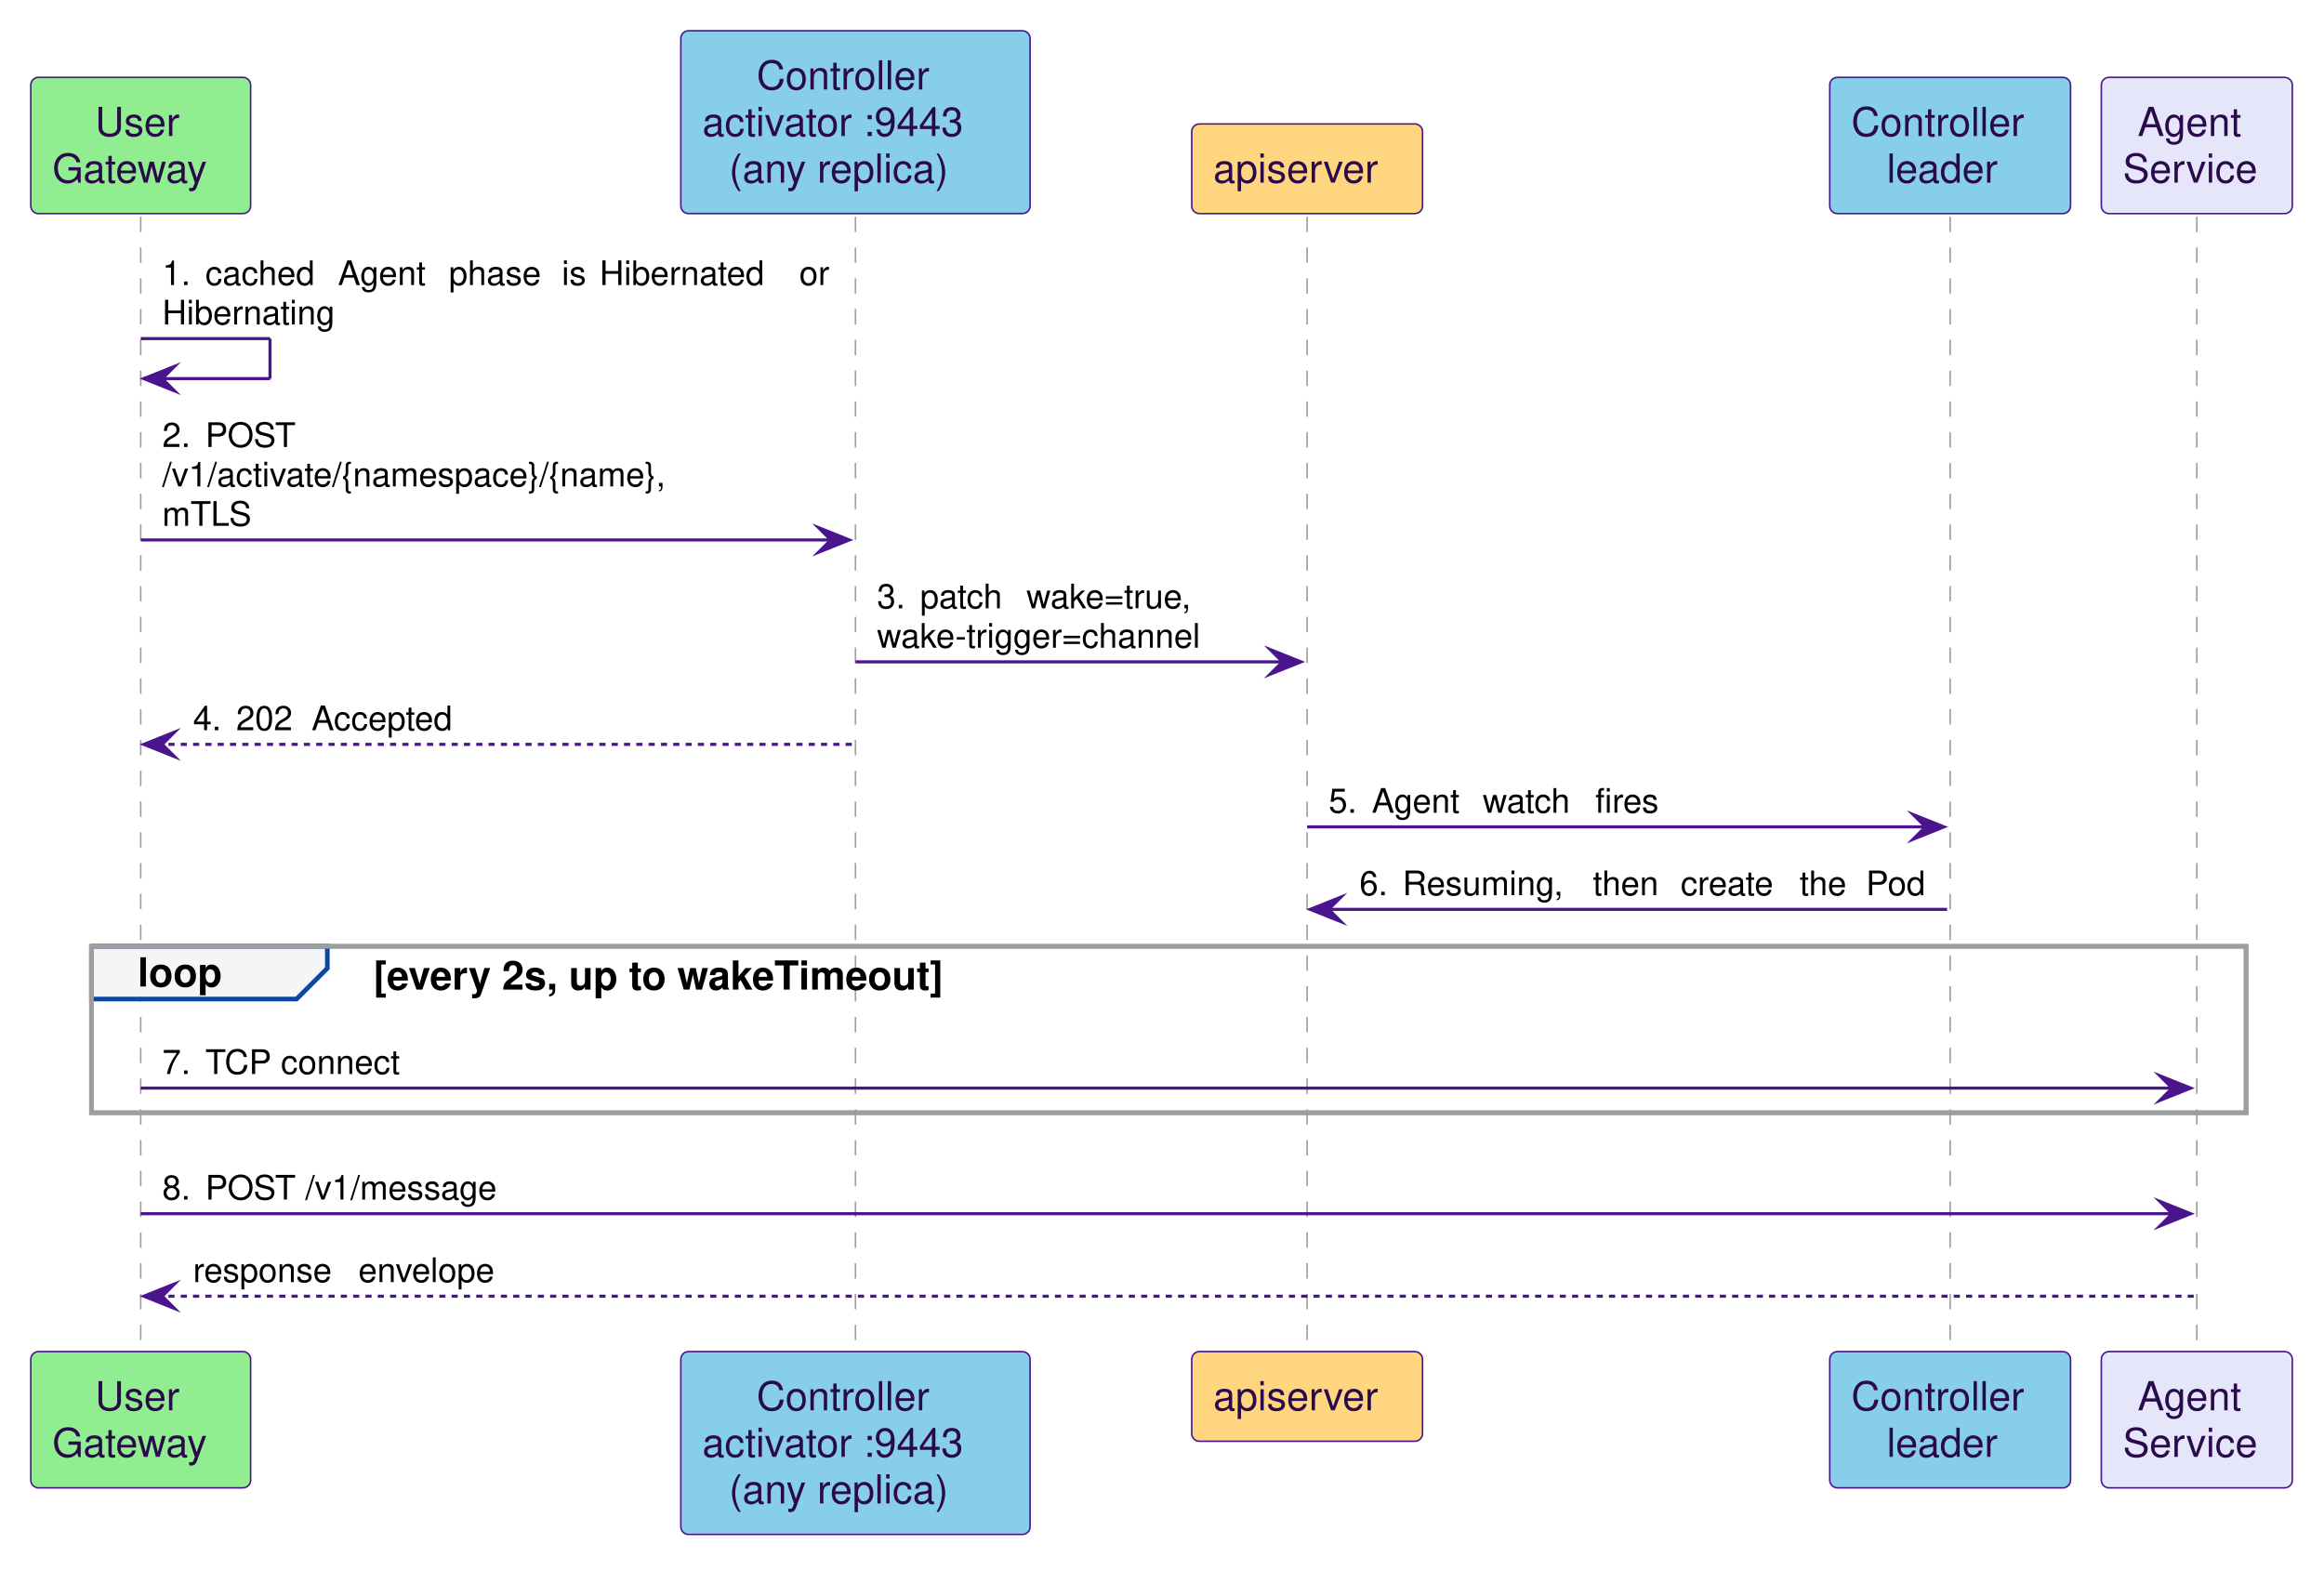
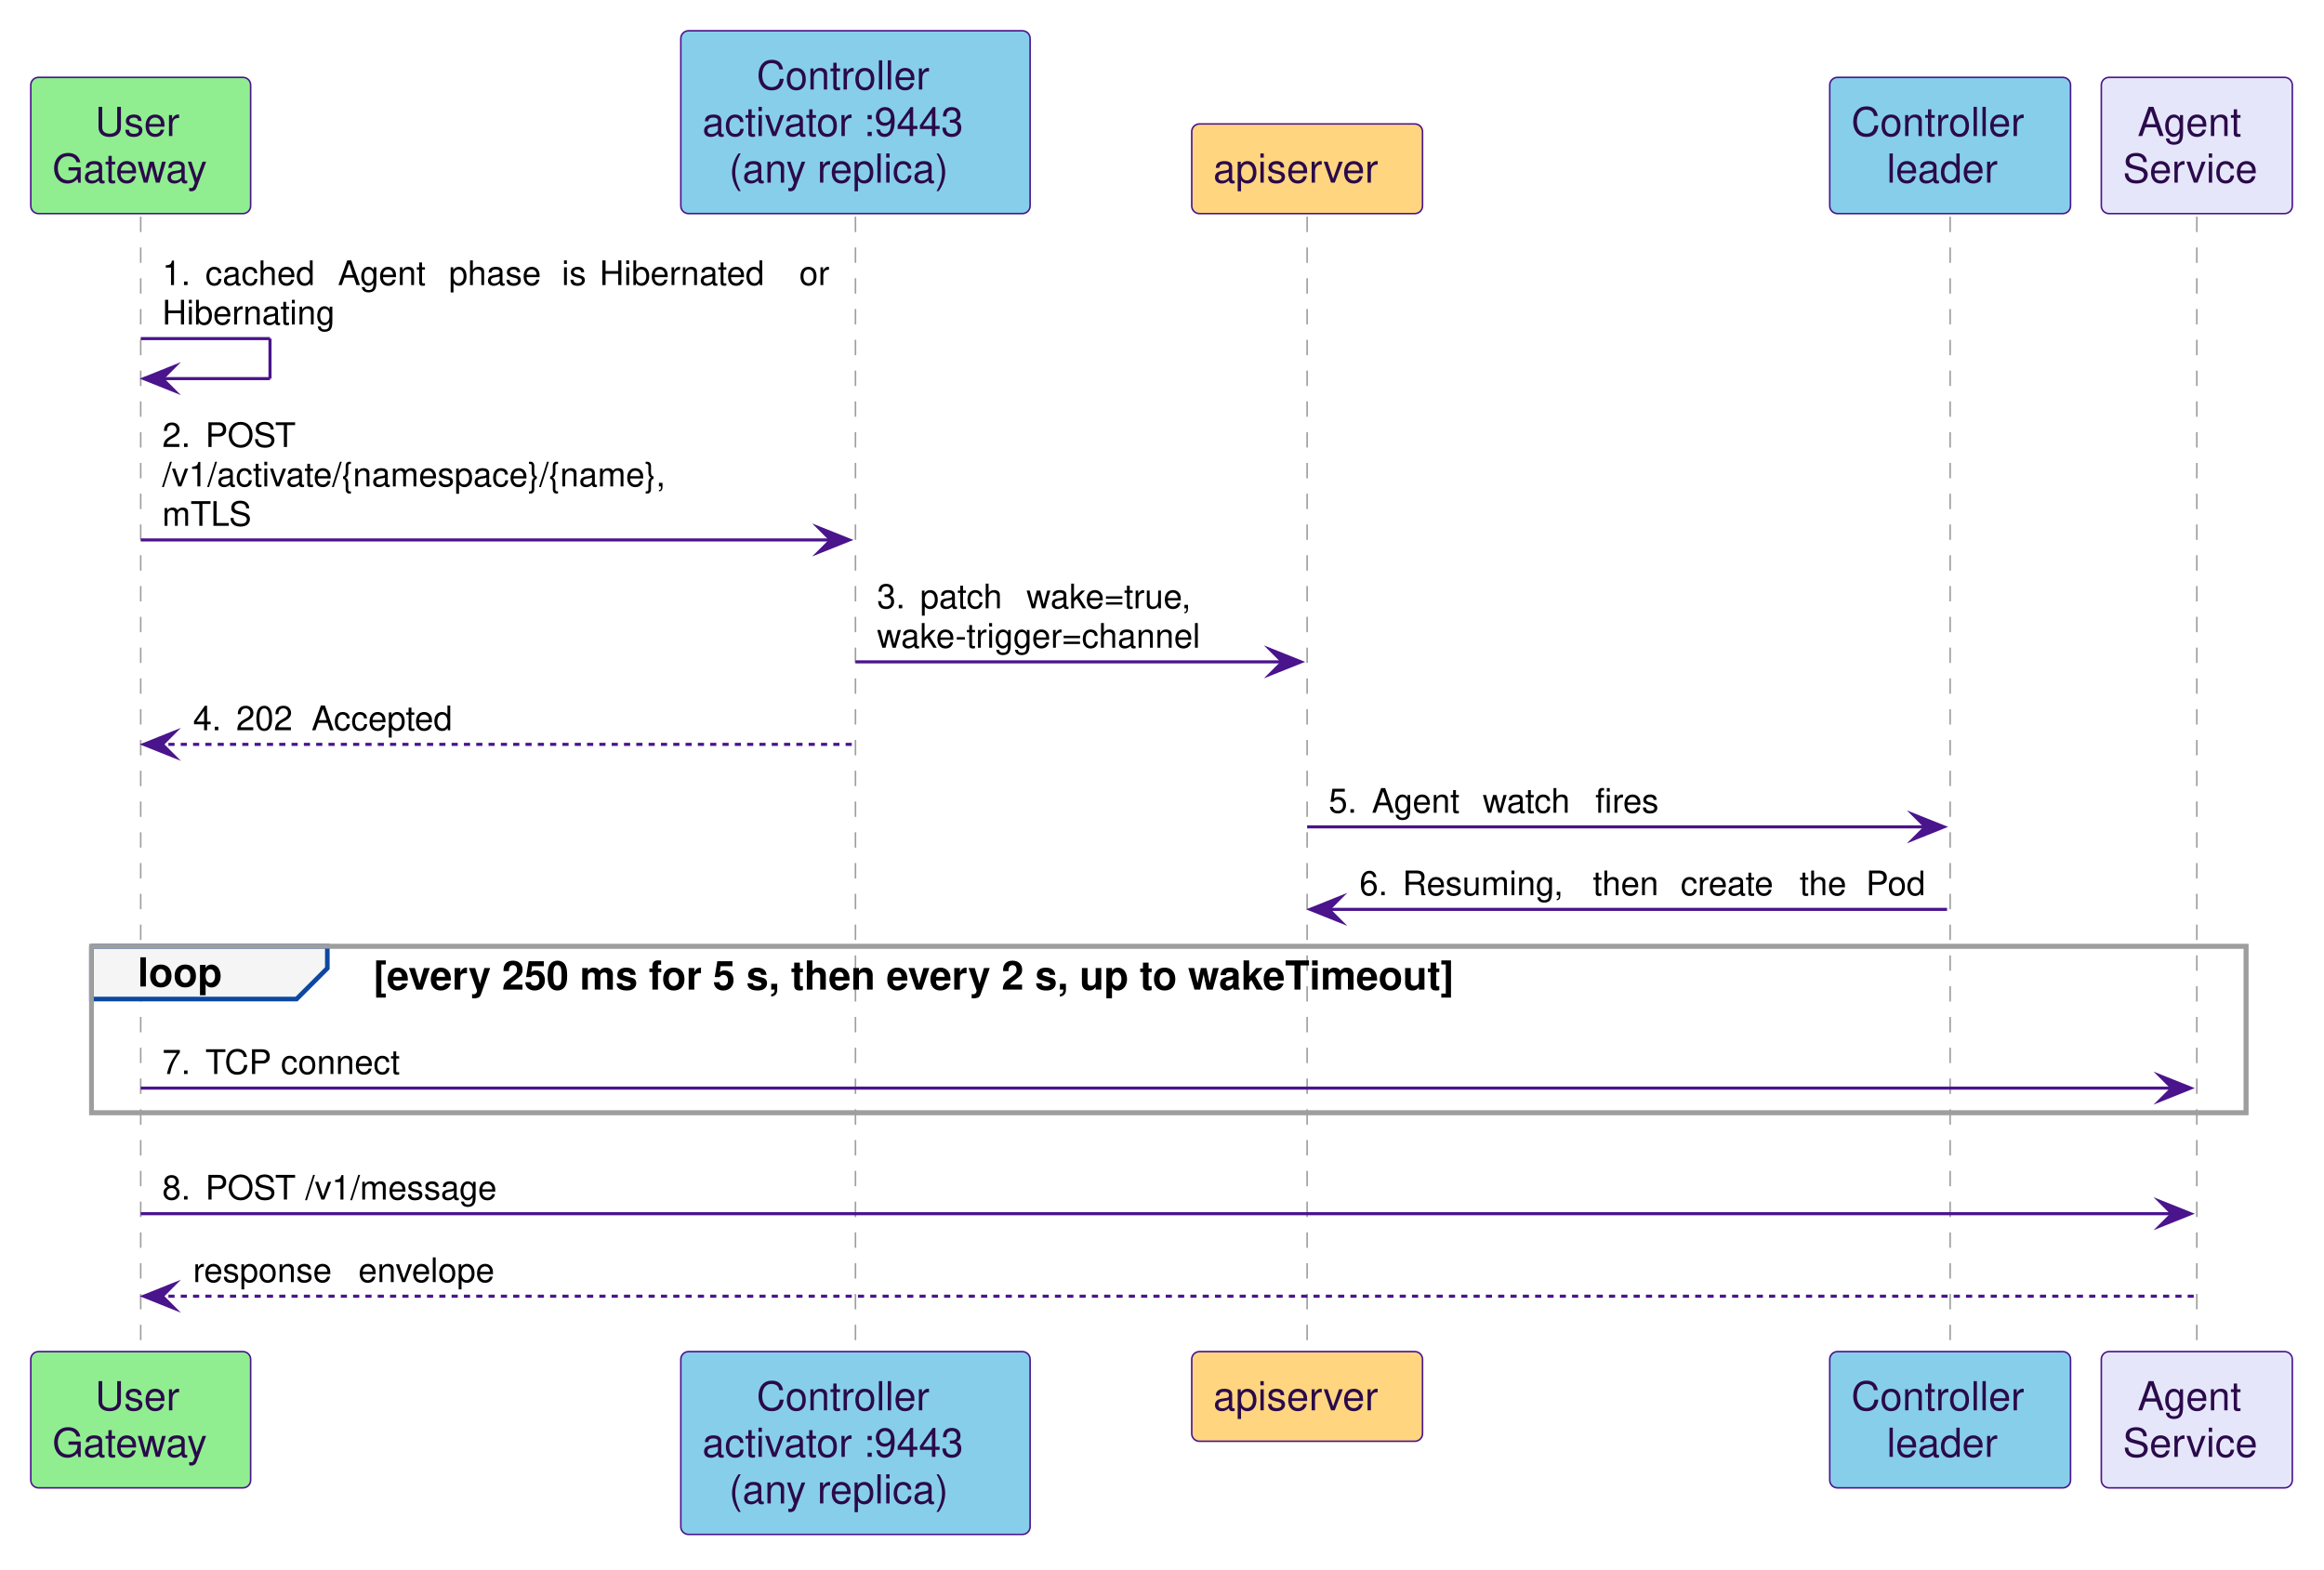
<svg xmlns="http://www.w3.org/2000/svg" version="1.1" data-diagram-type="SEQUENCE" style="width:755px;height:510px;" width="755px" height="510px" viewBox="0 0 755 510" zoomAndPan="magnify" preserveAspectRatio="none" contentStyleType="text/css">
  <defs />
  <g font-family="sans-serif" lengthAdjust="spacing">
    <rect x="29.714" y="307.445" width="699.969" height="54.07" fill="none" style="stroke:#9E9E9E;stroke-width:1.5;" />
    <g>
      <rect x="42.214" y="70.398" width="8" height="368.727" fill="#000" fill-opacity="0" />
      <line x1="45.714" y1="70.398" x2="45.714" y2="439.125" style="stroke:#9E9E9E;stroke-width:0.5;stroke-dasharray:5,5;" />
    </g>
    <g>
      <rect x="274.414" y="70.398" width="8" height="368.727" fill="#000" fill-opacity="0" />
      <line x1="277.914" y1="70.398" x2="277.914" y2="439.125" style="stroke:#9E9E9E;stroke-width:0.5;stroke-dasharray:5,5;" />
    </g>
    <g>
      <rect x="421.149" y="70.398" width="8" height="368.727" fill="#000" fill-opacity="0" />
      <line x1="424.649" y1="70.398" x2="424.649" y2="439.125" style="stroke:#9E9E9E;stroke-width:0.5;stroke-dasharray:5,5;" />
    </g>
    <g>
      <rect x="630.044" y="70.398" width="8" height="368.727" fill="#000" fill-opacity="0" />
      <line x1="633.544" y1="70.398" x2="633.544" y2="439.125" style="stroke:#9E9E9E;stroke-width:0.5;stroke-dasharray:5,5;" />
    </g>
    <g>
      <rect x="710.182" y="70.398" width="8" height="368.727" fill="#000" fill-opacity="0" />
      <line x1="713.682" y1="70.398" x2="713.682" y2="439.125" style="stroke:#9E9E9E;stroke-width:0.5;stroke-dasharray:5,5;" />
    </g>
    <rect x="10" y="25.133" width="71.427" height="44.266" fill="#90EE90" style="stroke:#4A148C;stroke-width:0.5;" rx="2.5" ry="2.5" />
    <text x="30.898" y="44.2" fill="#2A0A4A" font-size="13" textLength="29.631" font-family="Helvetica">User</text>
    <text x="17" y="59.333" fill="#2A0A4A" font-size="13" textLength="57.427" font-family="Helvetica">Gateway</text>
    <rect x="221.177" y="10" width="113.474" height="59.398" fill="#87CEEB" style="stroke:#4A148C;stroke-width:0.5;" rx="2.5" ry="2.5" />
    <text x="245.798" y="29.067" fill="#2A0A4A" font-size="13" textLength="64.232" font-family="Helvetica">Controller</text>
    <text x="228.177" y="44.2" fill="#2A0A4A" font-size="13" textLength="99.474" font-family="Helvetica">activator :9443</text>
    <text x="236.861" y="59.333" fill="#2A0A4A" font-size="13" textLength="82.107" font-family="Helvetica">(any replica)</text>
    <rect x="387.158" y="40.266" width="74.982" height="29.133" fill="#FFD580" style="stroke:#4A148C;stroke-width:0.5;" rx="2.5" ry="2.5" />
    <text x="394.158" y="59.333" fill="#2A0A4A" font-size="13" textLength="60.982" font-family="Helvetica">apiserver</text>
    <rect x="594.428" y="25.133" width="78.232" height="44.266" fill="#87CEEB" style="stroke:#4A148C;stroke-width:0.5;" rx="2.5" ry="2.5" />
    <text x="601.428" y="44.2" fill="#2A0A4A" font-size="13" textLength="64.232" font-family="Helvetica">Controller</text>
    <text x="612.958" y="59.333" fill="#2A0A4A" font-size="13" textLength="41.171" font-family="Helvetica">leader</text>
    <rect x="682.66" y="25.133" width="62.045" height="44.266" fill="#E6E6FA" style="stroke:#4A148C;stroke-width:0.5;" rx="2.5" ry="2.5" />
    <text x="694.443" y="44.2" fill="#2A0A4A" font-size="13" textLength="38.479" font-family="Helvetica">Agent</text>
    <text x="689.66" y="59.333" fill="#2A0A4A" font-size="13" textLength="48.045" font-family="Helvetica">Service</text>
    <rect x="10" y="439.125" width="71.427" height="44.266" fill="#90EE90" style="stroke:#4A148C;stroke-width:0.5;" rx="2.5" ry="2.5" />
    <text x="30.898" y="458.192" fill="#2A0A4A" font-size="13" textLength="29.631" font-family="Helvetica">User</text>
    <text x="17" y="473.325" fill="#2A0A4A" font-size="13" textLength="57.427" font-family="Helvetica">Gateway</text>
    <rect x="221.177" y="439.125" width="113.474" height="59.398" fill="#87CEEB" style="stroke:#4A148C;stroke-width:0.5;" rx="2.5" ry="2.5" />
    <text x="245.798" y="458.192" fill="#2A0A4A" font-size="13" textLength="64.232" font-family="Helvetica">Controller</text>
    <text x="228.177" y="473.325" fill="#2A0A4A" font-size="13" textLength="99.474" font-family="Helvetica">activator :9443</text>
    <text x="236.861" y="488.458" fill="#2A0A4A" font-size="13" textLength="82.107" font-family="Helvetica">(any replica)</text>
    <rect x="387.158" y="439.125" width="74.982" height="29.133" fill="#FFD580" style="stroke:#4A148C;stroke-width:0.5;" rx="2.5" ry="2.5" />
    <text x="394.158" y="458.192" fill="#2A0A4A" font-size="13" textLength="60.982" font-family="Helvetica">apiserver</text>
    <rect x="594.428" y="439.125" width="78.232" height="44.266" fill="#87CEEB" style="stroke:#4A148C;stroke-width:0.5;" rx="2.5" ry="2.5" />
    <text x="601.428" y="458.192" fill="#2A0A4A" font-size="13" textLength="64.232" font-family="Helvetica">Controller</text>
    <text x="612.958" y="473.325" fill="#2A0A4A" font-size="13" textLength="41.171" font-family="Helvetica">leader</text>
    <rect x="682.66" y="439.125" width="62.045" height="44.266" fill="#E6E6FA" style="stroke:#4A148C;stroke-width:0.5;" rx="2.5" ry="2.5" />
    <text x="694.443" y="458.192" fill="#2A0A4A" font-size="13" textLength="38.479" font-family="Helvetica">Agent</text>
    <text x="689.66" y="473.325" fill="#2A0A4A" font-size="13" textLength="48.045" font-family="Helvetica">Service</text>
    <line x1="45.714" y1="110.008" x2="87.714" y2="110.008" style="stroke:#4A148C;stroke-width:1;" />
    <line x1="87.714" y1="110.008" x2="87.714" y2="123.008" style="stroke:#4A148C;stroke-width:1;" />
    <line x1="46.714" y1="123.008" x2="87.714" y2="123.008" style="stroke:#4A148C;stroke-width:1;" />
    <polygon points="56.714,119.008,46.714,123.008,56.714,127.008,52.714,123.008" fill="#4A148C" style="stroke:#4A148C;stroke-width:1;stroke-linejoin:miter;stroke-miterlimit:10;" />
    <text x="52.714" y="92.609" fill="#000" font-size="11" textLength="10.495" font-family="Helvetica">1.</text>
    <text x="63.209" y="92.609" fill="#000" font-size="11" font-family="Helvetica"> </text>
    <text x="66.705" y="92.609" fill="#000" font-size="11" textLength="39.558" font-family="Helvetica">cached</text>
    <text x="106.263" y="92.609" fill="#000" font-size="11" font-family="Helvetica"> </text>
    <text x="109.76" y="92.609" fill="#000" font-size="11" textLength="32.56" font-family="Helvetica">Agent</text>
    <text x="142.32" y="92.609" fill="#000" font-size="11" font-family="Helvetica"> </text>
    <text x="145.816" y="92.609" fill="#000" font-size="11" textLength="33.193" font-family="Helvetica">phase</text>
    <text x="179.01" y="92.609" fill="#000" font-size="11" font-family="Helvetica"> </text>
    <text x="182.506" y="92.609" fill="#000" font-size="11" textLength="8.787" font-family="Helvetica">is</text>
    <text x="191.293" y="92.609" fill="#000" font-size="11" font-family="Helvetica"> </text>
    <text x="194.79" y="92.609" fill="#000" font-size="11" textLength="61.375" font-family="Helvetica">Hibernated</text>
    <text x="256.165" y="92.609" fill="#000" font-size="11" font-family="Helvetica"> </text>
    <text x="259.662" y="92.609" fill="#000" font-size="11" textLength="11.252" font-family="Helvetica">or</text>
    <text x="52.714" y="105.414" fill="#000" font-size="11" textLength="64.636" font-family="Helvetica">Hibernating</text>
    <polygon points="265.914,171.422,275.914,175.422,265.914,179.422,269.914,175.422" fill="#4A148C" style="stroke:#4A148C;stroke-width:1;stroke-linejoin:miter;stroke-miterlimit:10;" />
    <line x1="45.714" y1="175.422" x2="271.914" y2="175.422" style="stroke:#4A148C;stroke-width:1;" />
    <text x="52.714" y="145.218" fill="#000" font-size="11" textLength="10.495" font-family="Helvetica">2.</text>
    <text x="63.209" y="145.218" fill="#000" font-size="11" font-family="Helvetica"> </text>
    <text x="66.705" y="145.218" fill="#000" font-size="11" textLength="28.993" font-family="Helvetica">POST</text>
    <text x="52.714" y="158.023" fill="#000" font-size="11" textLength="198.972" font-family="Helvetica">/v1/activate/{namespace}/{name},</text>
    <text x="52.714" y="170.828" fill="#000" font-size="11" textLength="30.545" font-family="Helvetica">mTLS</text>
    <polygon points="412.649,211.031,422.649,215.031,412.649,219.031,416.649,215.031" fill="#4A148C" style="stroke:#4A148C;stroke-width:1;stroke-linejoin:miter;stroke-miterlimit:10;" />
    <line x1="277.914" y1="215.031" x2="418.649" y2="215.031" style="stroke:#4A148C;stroke-width:1;" />
    <text x="284.914" y="197.632" fill="#000" font-size="11" textLength="10.495" font-family="Helvetica">3.</text>
    <text x="295.409" y="197.632" fill="#000" font-size="11" font-family="Helvetica"> </text>
    <text x="298.906" y="197.632" fill="#000" font-size="11" textLength="31.056" font-family="Helvetica">patch</text>
    <text x="329.962" y="197.632" fill="#000" font-size="11" font-family="Helvetica"> </text>
    <text x="333.458" y="197.632" fill="#000" font-size="11" textLength="64.163" font-family="Helvetica">wake=true,</text>
    <text x="284.914" y="210.437" fill="#000" font-size="11" textLength="122.735" font-family="Helvetica">wake-trigger=channel</text>
    <polygon points="56.714,237.836,46.714,241.836,56.714,245.836,52.714,241.836" fill="#4A148C" style="stroke:#4A148C;stroke-width:1;stroke-linejoin:miter;stroke-miterlimit:10;" />
    <line x1="50.714" y1="241.836" x2="276.914" y2="241.836" style="stroke:#4A148C;stroke-width:1;stroke-dasharray:2,2;" />
    <text x="62.714" y="237.242" fill="#000" font-size="11" textLength="10.495" font-family="Helvetica">4.</text>
    <text x="73.209" y="237.242" fill="#000" font-size="11" font-family="Helvetica"> </text>
    <text x="76.705" y="237.242" fill="#000" font-size="11" textLength="20.996" font-family="Helvetica">202</text>
    <text x="97.701" y="237.242" fill="#000" font-size="11" font-family="Helvetica"> </text>
    <text x="101.198" y="237.242" fill="#000" font-size="11" textLength="51.434" font-family="Helvetica">Accepted</text>
    <polygon points="621.544,264.641,631.544,268.641,621.544,272.641,625.544,268.641" fill="#4A148C" style="stroke:#4A148C;stroke-width:1;stroke-linejoin:miter;stroke-miterlimit:10;" />
    <line x1="424.649" y1="268.641" x2="627.544" y2="268.641" style="stroke:#4A148C;stroke-width:1;" />
    <text x="431.649" y="264.046" fill="#000" font-size="11" textLength="10.495" font-family="Helvetica">5.</text>
    <text x="442.144" y="264.046" fill="#000" font-size="11" font-family="Helvetica"> </text>
    <text x="445.641" y="264.046" fill="#000" font-size="11" textLength="32.56" font-family="Helvetica">Agent</text>
    <text x="478.2" y="264.046" fill="#000" font-size="11" font-family="Helvetica"> </text>
    <text x="481.697" y="264.046" fill="#000" font-size="11" textLength="33.07" font-family="Helvetica">watch</text>
    <text x="514.767" y="264.046" fill="#000" font-size="11" font-family="Helvetica"> </text>
    <text x="518.263" y="264.046" fill="#000" font-size="11" textLength="23.95" font-family="Helvetica">fires</text>
    <polygon points="435.649,291.445,425.649,295.445,435.649,299.445,431.649,295.445" fill="#4A148C" style="stroke:#4A148C;stroke-width:1;stroke-linejoin:miter;stroke-miterlimit:10;" />
    <line x1="429.649" y1="295.445" x2="632.544" y2="295.445" style="stroke:#4A148C;stroke-width:1;" />
    <text x="441.649" y="290.851" fill="#000" font-size="11" textLength="10.495" font-family="Helvetica">6.</text>
    <text x="452.144" y="290.851" fill="#000" font-size="11" font-family="Helvetica"> </text>
    <text x="455.641" y="290.851" fill="#000" font-size="11" textLength="58.335" font-family="Helvetica">Resuming,</text>
    <text x="513.976" y="290.851" fill="#000" font-size="11" font-family="Helvetica"> </text>
    <text x="517.473" y="290.851" fill="#000" font-size="11" textLength="25.024" font-family="Helvetica">then</text>
    <text x="542.497" y="290.851" fill="#000" font-size="11" font-family="Helvetica"> </text>
    <text x="545.993" y="290.851" fill="#000" font-size="11" textLength="35.159" font-family="Helvetica">create</text>
    <text x="581.153" y="290.851" fill="#000" font-size="11" font-family="Helvetica"> </text>
    <text x="584.649" y="290.851" fill="#000" font-size="11" textLength="18.052" font-family="Helvetica">the</text>
    <text x="602.701" y="290.851" fill="#000" font-size="11" font-family="Helvetica"> </text>
    <text x="606.198" y="290.851" fill="#000" font-size="11" textLength="20.346" font-family="Helvetica">Pod</text>
    <path d="M29.714,307.445 L106.338,307.445 L106.338,314.578 L96.338,324.578 L29.714,324.578 L29.714,307.445" style="stroke:#0D47A1;stroke-width:1.5;" fill="#F5F5F5" />
    <rect x="29.714" y="307.445" width="699.969" height="54.07" fill="none" style="stroke:#9E9E9E;stroke-width:1.5;" />
    <text x="44.714" y="320.512" fill="#000" font-size="13" textLength="31.624" font-weight="700" font-family="Helvetica">loop</text>
-     <text x="121.338" y="321.512" fill="#000" font-size="13" textLength="224.739" font-weight="700" font-family="Helvetica">[every 2s, up to wakeTimeout]</text>
+     <text x="121.338" y="321.512" fill="#000" font-size="13" textLength="426.62" font-weight="700" font-family="Helvetica">[every 250 ms for 5 s, then every 2 s, up to wakeTimeout]</text>
    <polygon points="701.682,349.516,711.682,353.516,701.682,357.516,705.682,353.516" fill="#4A148C" style="stroke:#4A148C;stroke-width:1;stroke-linejoin:miter;stroke-miterlimit:10;" />
    <line x1="45.714" y1="353.516" x2="707.682" y2="353.516" style="stroke:#4A148C;stroke-width:1;" />
    <text x="52.714" y="348.921" fill="#000" font-size="11" textLength="10.495" font-family="Helvetica">7.</text>
    <text x="63.209" y="348.921" fill="#000" font-size="11" font-family="Helvetica"> </text>
    <text x="66.705" y="348.921" fill="#000" font-size="11" textLength="21.033" font-family="Helvetica">TCP</text>
    <text x="87.739" y="348.921" fill="#000" font-size="11" font-family="Helvetica"> </text>
    <text x="91.235" y="348.921" fill="#000" font-size="11" textLength="43.85" font-family="Helvetica">connect</text>
    <polygon points="701.682,390.32,711.682,394.32,701.682,398.32,705.682,394.32" fill="#4A148C" style="stroke:#4A148C;stroke-width:1;stroke-linejoin:miter;stroke-miterlimit:10;" />
    <line x1="45.714" y1="394.32" x2="707.682" y2="394.32" style="stroke:#4A148C;stroke-width:1;" />
    <text x="52.714" y="389.726" fill="#000" font-size="11" textLength="10.495" font-family="Helvetica">8.</text>
    <text x="63.209" y="389.726" fill="#000" font-size="11" font-family="Helvetica"> </text>
    <text x="66.705" y="389.726" fill="#000" font-size="11" textLength="28.993" font-family="Helvetica">POST</text>
    <text x="95.698" y="389.726" fill="#000" font-size="11" font-family="Helvetica"> </text>
    <text x="99.195" y="389.726" fill="#000" font-size="11" textLength="70.356" font-family="Helvetica">/v1/message</text>
    <polygon points="56.714,417.125,46.714,421.125,56.714,425.125,52.714,421.125" fill="#4A148C" style="stroke:#4A148C;stroke-width:1;stroke-linejoin:miter;stroke-miterlimit:10;" />
    <line x1="50.714" y1="421.125" x2="712.682" y2="421.125" style="stroke:#4A148C;stroke-width:1;stroke-dasharray:2,2;" />
    <text x="62.714" y="416.531" fill="#000" font-size="11" textLength="50.204" font-family="Helvetica">response</text>
    <text x="112.917" y="416.531" fill="#000" font-size="11" font-family="Helvetica"> </text>
    <text x="116.414" y="416.531" fill="#000" font-size="11" textLength="50.553" font-family="Helvetica">envelope</text>
  </g>
</svg>
